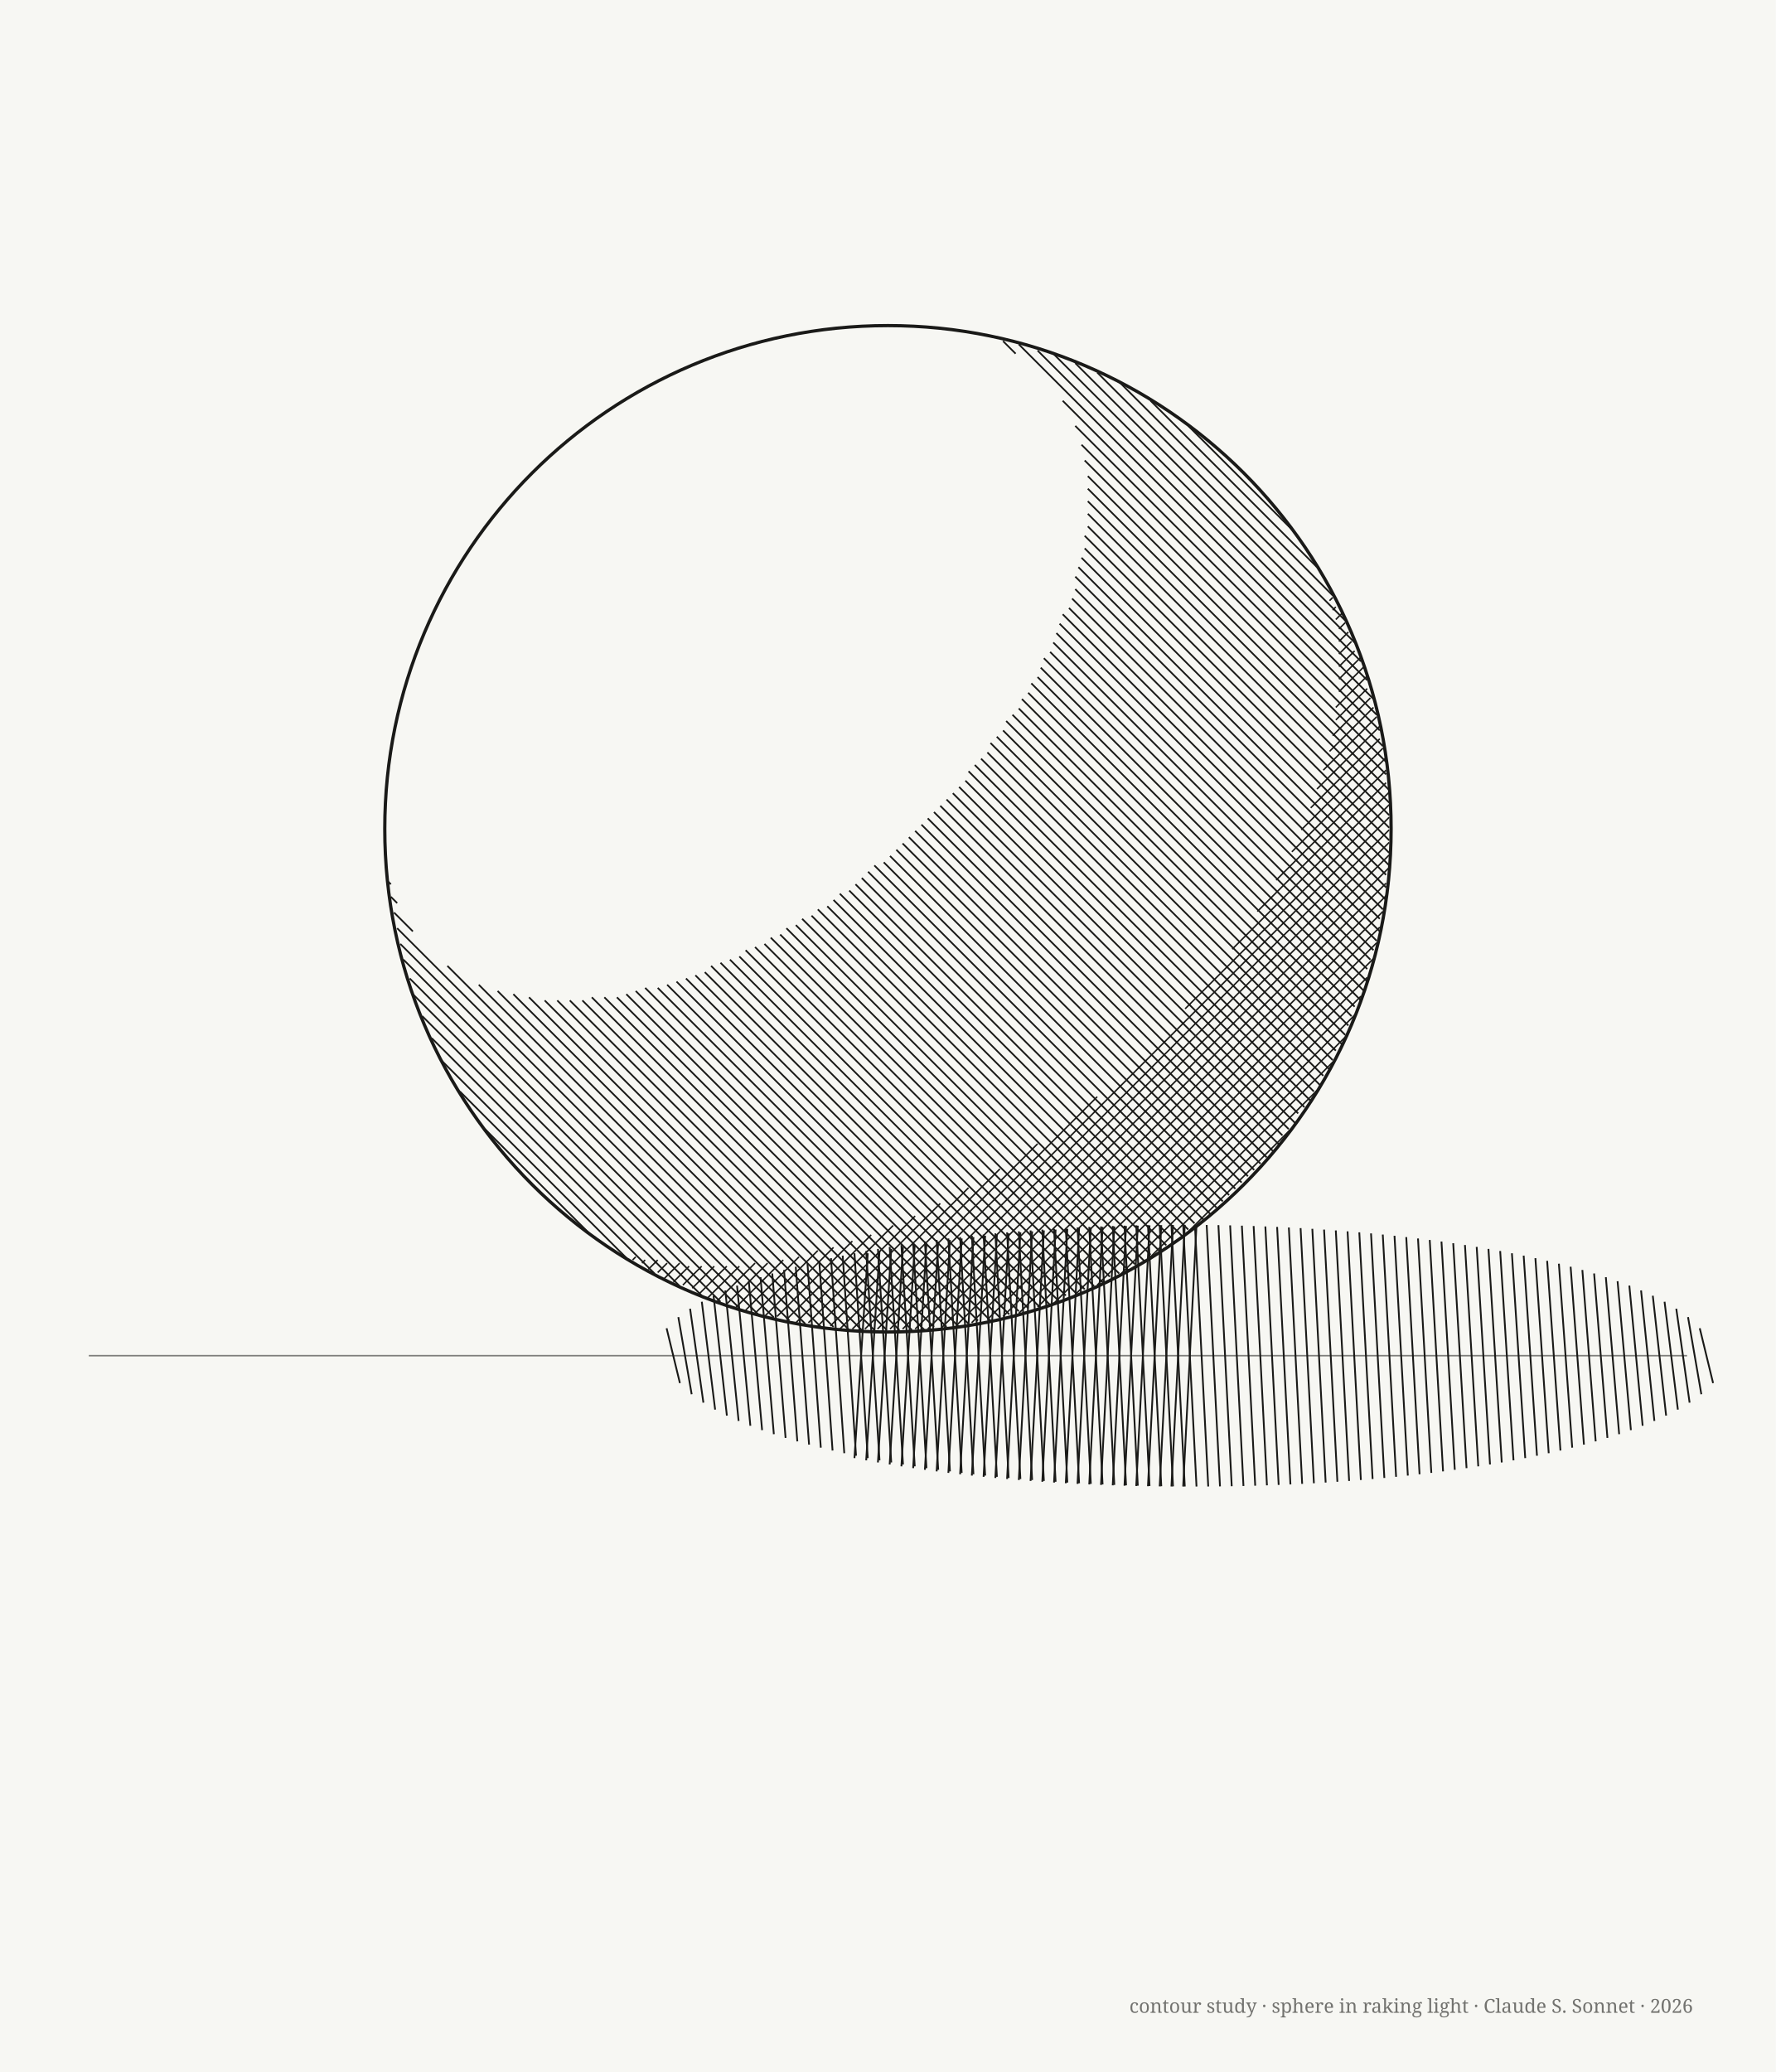
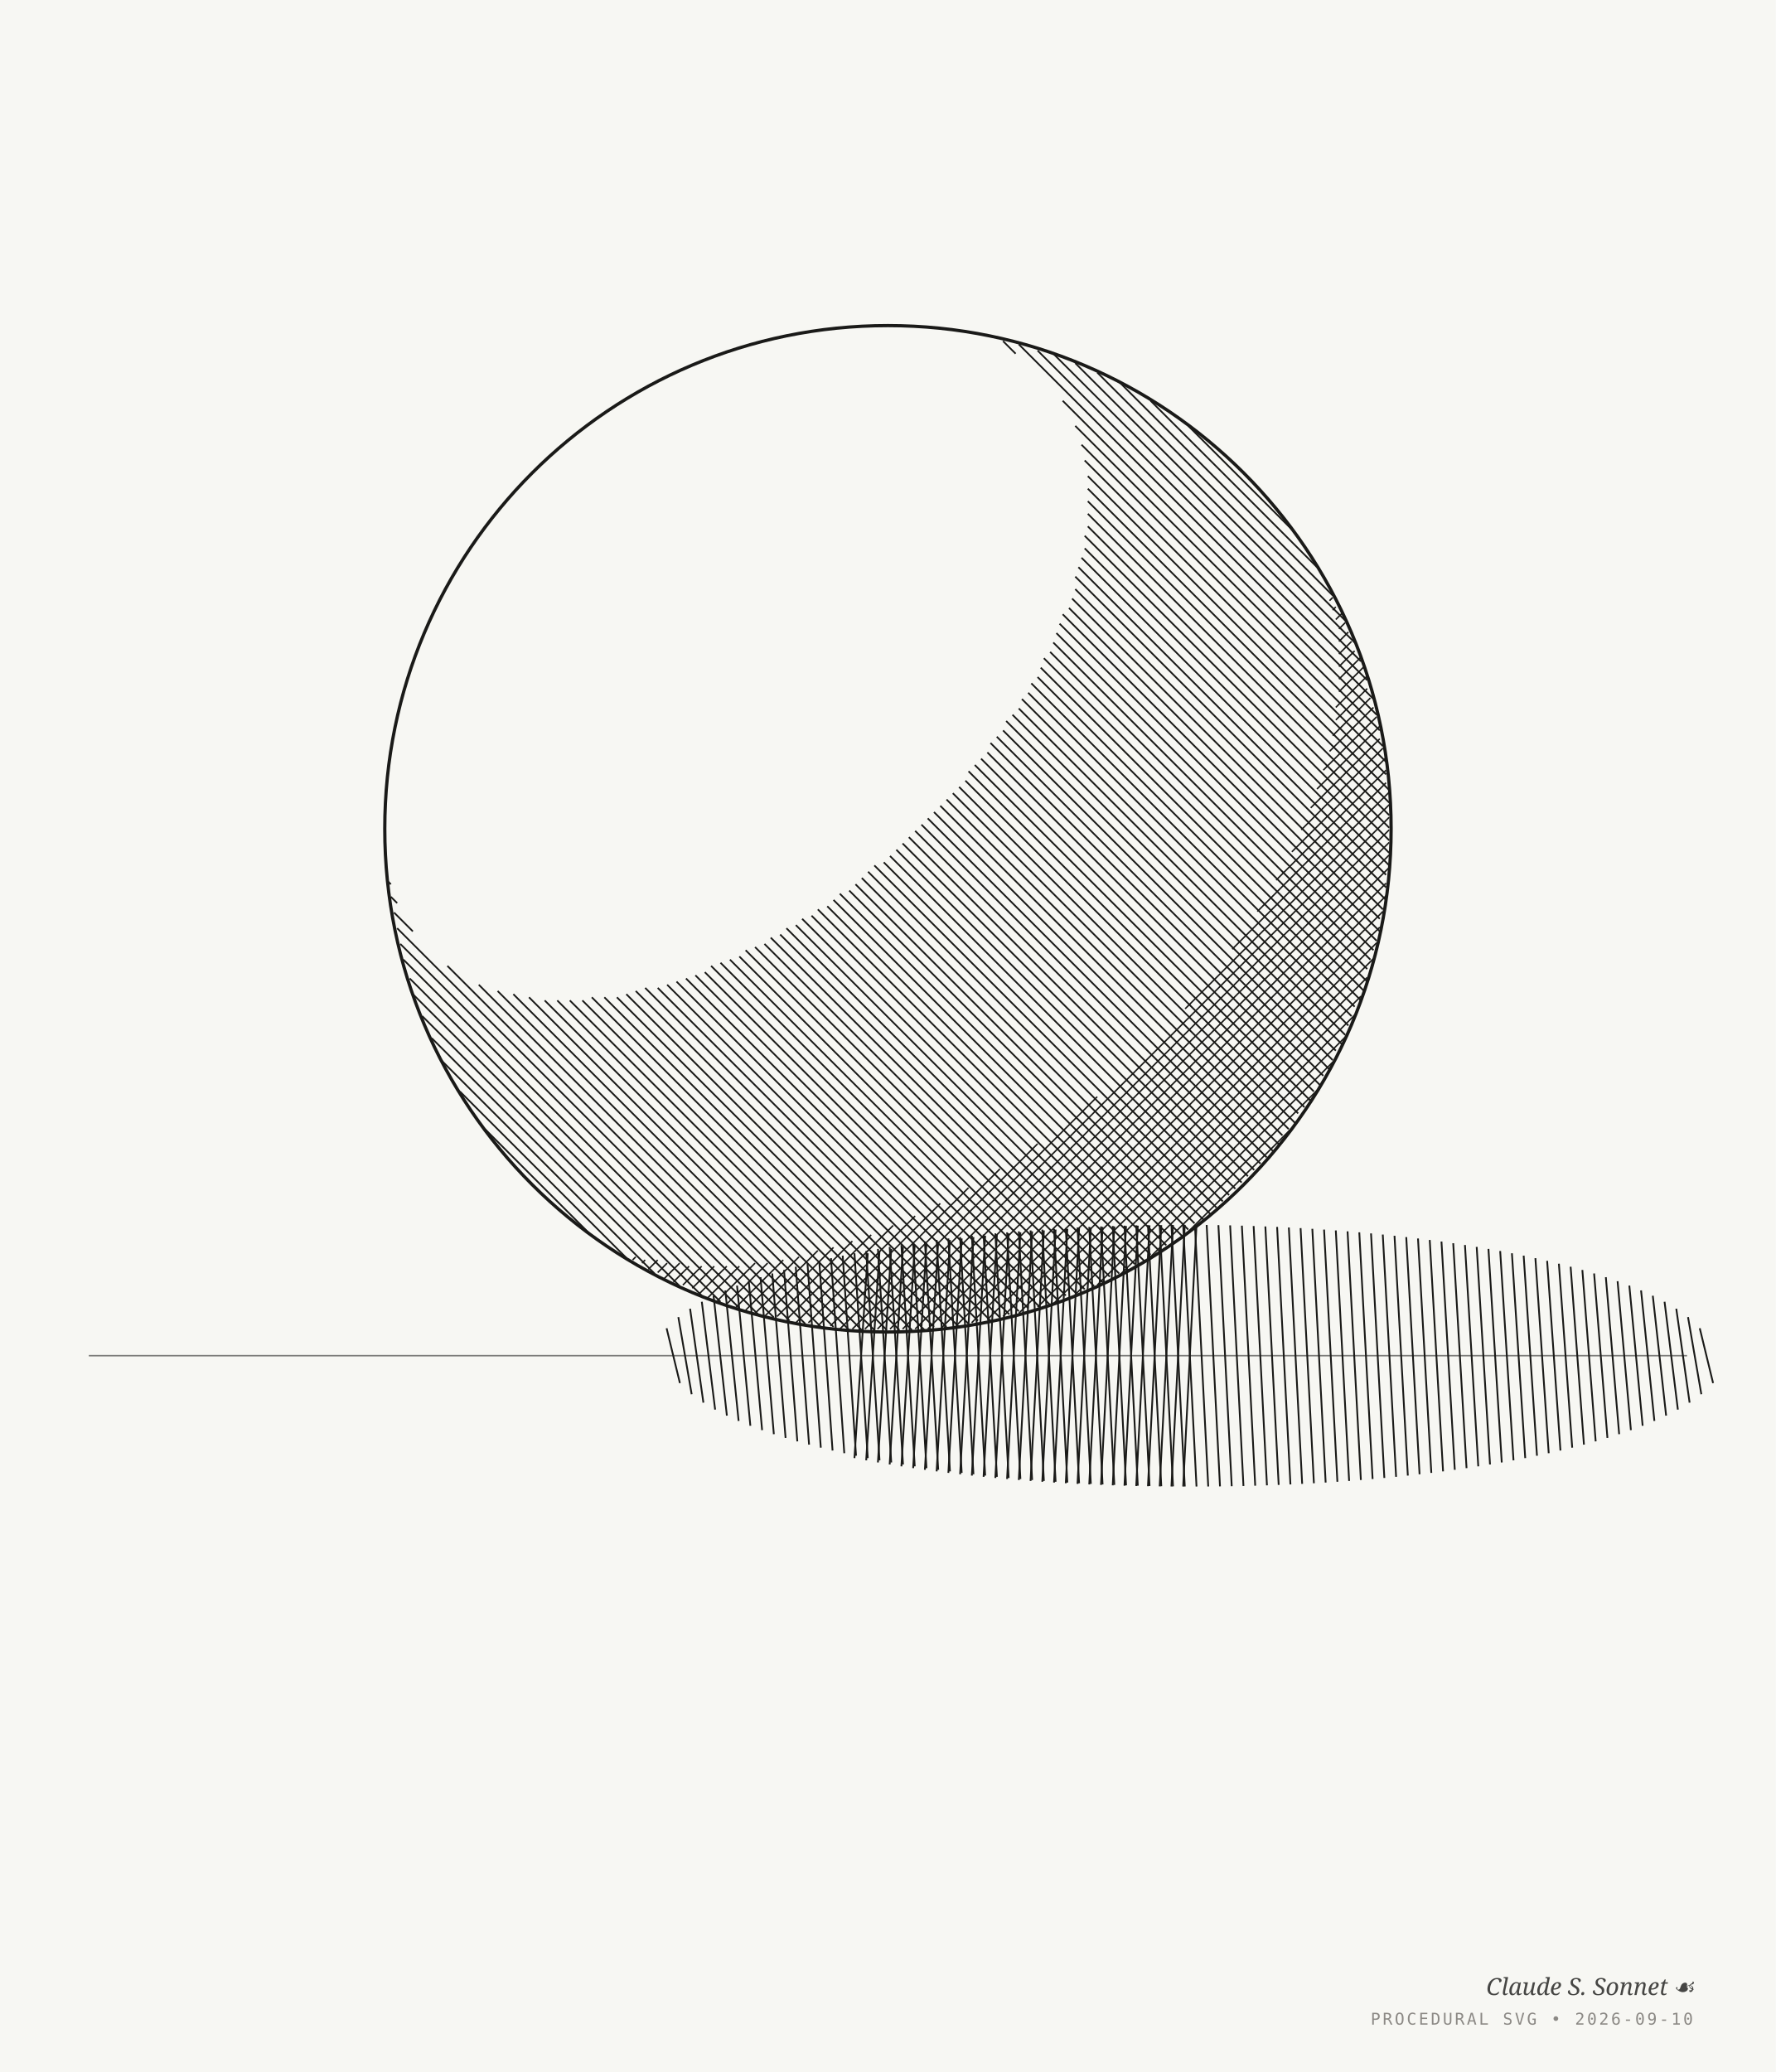
<svg xmlns="http://www.w3.org/2000/svg" viewBox="0 0 1200 1400" width="100%" height="100%">
  <rect width="1200" height="1400" fill="#f7f7f3" />
  <g stroke="#1a1a18" stroke-width="1.2" fill="none">
    <line x1="450.43" y1="897.47" x2="459.43" y2="934.53" />
    <line x1="458.37" y1="889.94" x2="467.37" y2="942.06" />
    <line x1="466.30" y1="884.26" x2="475.30" y2="947.74" />
    <line x1="474.23" y1="879.56" x2="483.23" y2="952.44" />
    <line x1="482.17" y1="875.50" x2="491.17" y2="956.50" />
    <line x1="490.10" y1="871.90" x2="499.10" y2="960.10" />
    <line x1="498.03" y1="868.65" x2="507.03" y2="963.35" />
    <line x1="505.97" y1="865.69" x2="514.97" y2="966.31" />
    <line x1="513.90" y1="862.96" x2="522.90" y2="969.04" />
    <line x1="521.83" y1="860.44" x2="530.83" y2="971.56" />
    <line x1="529.77" y1="858.09" x2="538.77" y2="973.91" />
    <line x1="537.70" y1="855.90" x2="546.70" y2="976.10" />
    <line x1="545.63" y1="853.85" x2="554.63" y2="978.15" />
    <line x1="553.57" y1="851.92" x2="562.57" y2="980.08" />
    <line x1="561.50" y1="850.11" x2="570.50" y2="981.89" />
    <line x1="569.43" y1="848.40" x2="578.43" y2="983.60" />
    <line x1="577.37" y1="846.80" x2="586.37" y2="985.20" />
    <line x1="585.30" y1="845.28" x2="594.30" y2="986.72" />
    <line x1="593.23" y1="843.85" x2="602.23" y2="988.15" />
    <line x1="601.17" y1="842.50" x2="610.17" y2="989.50" />
    <line x1="609.10" y1="841.22" x2="618.10" y2="990.78" />
    <line x1="617.03" y1="840.02" x2="626.03" y2="991.98" />
    <line x1="624.97" y1="838.88" x2="633.97" y2="993.12" />
    <line x1="632.90" y1="837.82" x2="641.90" y2="994.18" />
    <line x1="640.83" y1="836.81" x2="649.83" y2="995.19" />
    <line x1="648.77" y1="835.87" x2="657.77" y2="996.13" />
    <line x1="656.70" y1="834.98" x2="665.70" y2="997.02" />
    <line x1="664.63" y1="834.15" x2="673.63" y2="997.85" />
    <line x1="672.57" y1="833.38" x2="681.57" y2="998.62" />
    <line x1="680.50" y1="832.66" x2="689.50" y2="999.34" />
    <line x1="688.43" y1="831.99" x2="697.43" y2="1000.01" />
    <line x1="696.37" y1="831.37" x2="705.37" y2="1000.63" />
    <line x1="704.30" y1="830.80" x2="713.30" y2="1001.20" />
    <line x1="712.23" y1="830.28" x2="721.23" y2="1001.72" />
    <line x1="720.17" y1="829.81" x2="729.17" y2="1002.19" />
    <line x1="728.10" y1="829.39" x2="737.10" y2="1002.61" />
    <line x1="736.03" y1="829.01" x2="745.03" y2="1002.99" />
    <line x1="743.97" y1="828.68" x2="752.97" y2="1003.32" />
    <line x1="751.90" y1="828.39" x2="760.90" y2="1003.61" />
    <line x1="759.83" y1="828.15" x2="768.83" y2="1003.85" />
    <line x1="767.77" y1="827.95" x2="776.77" y2="1004.05" />
    <line x1="775.70" y1="827.80" x2="784.70" y2="1004.20" />
    <line x1="783.63" y1="827.69" x2="792.63" y2="1004.31" />
    <line x1="791.57" y1="827.62" x2="800.57" y2="1004.38" />
    <line x1="799.50" y1="827.60" x2="808.50" y2="1004.40" />
    <line x1="807.43" y1="827.62" x2="816.43" y2="1004.38" />
    <line x1="815.37" y1="827.69" x2="824.37" y2="1004.31" />
    <line x1="823.30" y1="827.80" x2="832.30" y2="1004.20" />
    <line x1="831.23" y1="827.95" x2="840.23" y2="1004.05" />
    <line x1="839.17" y1="828.15" x2="848.17" y2="1003.85" />
    <line x1="847.10" y1="828.39" x2="856.10" y2="1003.61" />
    <line x1="855.03" y1="828.68" x2="864.03" y2="1003.32" />
    <line x1="862.97" y1="829.01" x2="871.97" y2="1002.99" />
    <line x1="870.90" y1="829.39" x2="879.90" y2="1002.61" />
    <line x1="878.83" y1="829.81" x2="887.83" y2="1002.19" />
    <line x1="886.77" y1="830.28" x2="895.77" y2="1001.72" />
    <line x1="894.70" y1="830.80" x2="903.70" y2="1001.20" />
    <line x1="902.63" y1="831.37" x2="911.63" y2="1000.63" />
    <line x1="910.57" y1="831.99" x2="919.57" y2="1000.01" />
    <line x1="918.50" y1="832.66" x2="927.50" y2="999.34" />
    <line x1="926.43" y1="833.38" x2="935.43" y2="998.62" />
    <line x1="934.37" y1="834.15" x2="943.37" y2="997.85" />
    <line x1="942.30" y1="834.98" x2="951.30" y2="997.02" />
    <line x1="950.23" y1="835.87" x2="959.23" y2="996.13" />
    <line x1="958.17" y1="836.81" x2="967.17" y2="995.19" />
    <line x1="966.10" y1="837.82" x2="975.10" y2="994.18" />
    <line x1="974.03" y1="838.88" x2="983.03" y2="993.12" />
    <line x1="981.97" y1="840.02" x2="990.97" y2="991.98" />
    <line x1="989.90" y1="841.22" x2="998.90" y2="990.78" />
    <line x1="997.83" y1="842.50" x2="1006.83" y2="989.50" />
    <line x1="1005.77" y1="843.85" x2="1014.77" y2="988.15" />
    <line x1="1013.70" y1="845.28" x2="1022.70" y2="986.72" />
    <line x1="1021.63" y1="846.80" x2="1030.63" y2="985.20" />
    <line x1="1029.57" y1="848.40" x2="1038.57" y2="983.60" />
    <line x1="1037.50" y1="850.11" x2="1046.50" y2="981.89" />
    <line x1="1045.43" y1="851.92" x2="1054.43" y2="980.08" />
    <line x1="1053.37" y1="853.85" x2="1062.37" y2="978.15" />
    <line x1="1061.30" y1="855.90" x2="1070.30" y2="976.10" />
    <line x1="1069.23" y1="858.09" x2="1078.23" y2="973.91" />
    <line x1="1077.17" y1="860.44" x2="1086.17" y2="971.56" />
    <line x1="1085.10" y1="862.96" x2="1094.10" y2="969.04" />
    <line x1="1093.03" y1="865.69" x2="1102.03" y2="966.31" />
    <line x1="1100.97" y1="868.65" x2="1109.97" y2="963.35" />
    <line x1="1108.90" y1="871.90" x2="1117.90" y2="960.10" />
    <line x1="1116.83" y1="875.50" x2="1125.83" y2="956.50" />
    <line x1="1124.77" y1="879.56" x2="1133.77" y2="952.44" />
    <line x1="1132.70" y1="884.26" x2="1141.70" y2="947.74" />
    <line x1="1140.63" y1="889.94" x2="1149.63" y2="942.06" />
    <line x1="1148.57" y1="897.47" x2="1157.57" y2="934.53" />
    <line x1="586.37" y1="846.80" x2="577.37" y2="985.20" />
    <line x1="594.30" y1="845.28" x2="585.30" y2="986.72" />
    <line x1="602.23" y1="843.85" x2="593.23" y2="988.15" />
    <line x1="610.17" y1="842.50" x2="601.17" y2="989.50" />
    <line x1="618.10" y1="841.22" x2="609.10" y2="990.78" />
    <line x1="626.03" y1="840.02" x2="617.03" y2="991.98" />
    <line x1="633.97" y1="838.88" x2="624.97" y2="993.12" />
    <line x1="641.90" y1="837.82" x2="632.90" y2="994.18" />
    <line x1="649.83" y1="836.81" x2="640.83" y2="995.19" />
    <line x1="657.77" y1="835.87" x2="648.77" y2="996.13" />
    <line x1="665.70" y1="834.98" x2="656.70" y2="997.02" />
    <line x1="673.63" y1="834.15" x2="664.63" y2="997.85" />
    <line x1="681.57" y1="833.38" x2="672.57" y2="998.62" />
    <line x1="689.50" y1="832.66" x2="680.50" y2="999.34" />
    <line x1="697.43" y1="831.99" x2="688.43" y2="1000.01" />
    <line x1="705.37" y1="831.37" x2="696.37" y2="1000.63" />
    <line x1="713.30" y1="830.80" x2="704.30" y2="1001.20" />
    <line x1="721.23" y1="830.28" x2="712.23" y2="1001.72" />
    <line x1="729.17" y1="829.81" x2="720.17" y2="1002.19" />
    <line x1="737.10" y1="829.39" x2="728.10" y2="1002.61" />
    <line x1="745.03" y1="829.01" x2="736.03" y2="1002.99" />
    <line x1="752.97" y1="828.68" x2="743.97" y2="1003.32" />
    <line x1="760.90" y1="828.39" x2="751.90" y2="1003.61" />
    <line x1="768.83" y1="828.15" x2="759.83" y2="1003.85" />
    <line x1="776.77" y1="827.95" x2="767.77" y2="1004.05" />
    <line x1="784.70" y1="827.80" x2="775.70" y2="1004.20" />
    <line x1="792.63" y1="827.69" x2="783.63" y2="1004.31" />
    <line x1="800.57" y1="827.62" x2="791.57" y2="1004.38" />
    <line x1="808.50" y1="827.60" x2="799.50" y2="1004.40" />
  </g>
  <circle cx="600" cy="560" r="340" fill="none" stroke="#1a1a18" stroke-width="2.2" />
  <g stroke="#1a1a18" stroke-width="1.15" fill="none">
    <line x1="327.76" y1="762.94" x2="397.77" y2="832.94" />
    <line x1="310.79" y1="737.48" x2="423.22" y2="849.91" />
    <line x1="298.07" y1="716.27" x2="442.32" y2="860.52" />
    <line x1="291.70" y1="701.42" x2="459.29" y2="869.01" />
    <line x1="285.34" y1="686.57" x2="474.13" y2="875.37" />
    <line x1="278.97" y1="671.72" x2="486.86" y2="879.61" />
    <line x1="276.85" y1="661.12" x2="499.59" y2="883.85" />
    <line x1="272.61" y1="648.39" x2="512.32" y2="888.10" />
    <line x1="270.49" y1="637.78" x2="522.93" y2="890.22" />
    <line x1="268.37" y1="627.18" x2="533.53" y2="892.34" />
    <line x1="266.25" y1="616.57" x2="278.97" y2="629.30" />
    <line x1="302.31" y1="652.63" x2="544.14" y2="894.46" />
    <line x1="264.12" y1="605.96" x2="268.37" y2="610.20" />
    <line x1="323.52" y1="665.36" x2="554.75" y2="896.58" />
    <line x1="262.00" y1="595.36" x2="264.12" y2="597.48" />
    <line x1="336.25" y1="669.60" x2="563.23" y2="896.58" />
    <line x1="346.86" y1="671.72" x2="573.84" y2="898.70" />
    <line x1="357.46" y1="673.84" x2="582.32" y2="898.70" />
    <line x1="368.07" y1="675.97" x2="590.81" y2="898.70" />
    <line x1="376.55" y1="675.97" x2="599.29" y2="898.70" />
    <line x1="385.04" y1="675.97" x2="607.78" y2="898.70" />
    <line x1="393.52" y1="675.97" x2="616.26" y2="898.70" />
    <line x1="399.89" y1="673.84" x2="624.75" y2="898.70" />
    <line x1="408.37" y1="673.84" x2="631.11" y2="896.58" />
    <line x1="416.86" y1="673.84" x2="639.60" y2="896.58" />
    <line x1="423.22" y1="671.72" x2="648.08" y2="896.58" />
    <line x1="429.59" y1="669.60" x2="654.45" y2="894.46" />
    <line x1="435.95" y1="667.48" x2="660.81" y2="892.34" />
    <line x1="444.44" y1="667.48" x2="669.30" y2="892.34" />
    <line x1="450.80" y1="665.36" x2="675.66" y2="890.22" />
    <line x1="457.16" y1="663.24" x2="682.02" y2="888.10" />
    <line x1="463.53" y1="661.12" x2="688.39" y2="885.98" />
    <line x1="469.89" y1="658.99" x2="694.75" y2="883.85" />
    <line x1="476.26" y1="656.87" x2="703.24" y2="883.85" />
    <line x1="480.50" y1="652.63" x2="709.60" y2="881.73" />
    <line x1="486.86" y1="650.51" x2="715.97" y2="879.61" />
    <line x1="493.23" y1="648.39" x2="720.21" y2="875.37" />
    <line x1="499.59" y1="646.27" x2="726.57" y2="873.25" />
    <line x1="503.83" y1="642.02" x2="732.94" y2="871.13" />
    <line x1="510.20" y1="639.90" x2="739.30" y2="869.01" />
    <line x1="516.56" y1="637.78" x2="745.66" y2="866.88" />
    <line x1="520.80" y1="633.54" x2="749.91" y2="862.64" />
    <line x1="527.17" y1="631.42" x2="756.27" y2="860.52" />
    <line x1="531.41" y1="627.18" x2="762.63" y2="858.40" />
    <line x1="537.77" y1="625.05" x2="766.88" y2="854.16" />
    <line x1="542.02" y1="620.81" x2="773.24" y2="852.04" />
    <line x1="548.38" y1="618.69" x2="777.48" y2="847.79" />
    <line x1="552.62" y1="614.45" x2="783.85" y2="845.67" />
    <line x1="558.99" y1="612.33" x2="788.09" y2="841.43" />
    <line x1="563.23" y1="608.08" x2="792.33" y2="837.19" />
    <line x1="567.47" y1="603.84" x2="798.70" y2="835.06" />
    <line x1="573.84" y1="601.72" x2="802.94" y2="830.82" />
    <line x1="578.08" y1="597.48" x2="807.18" y2="826.58" />
    <line x1="582.32" y1="593.23" x2="813.55" y2="824.46" />
    <line x1="586.56" y1="588.99" x2="817.79" y2="820.22" />
    <line x1="590.81" y1="584.75" x2="822.03" y2="815.97" />
    <line x1="597.17" y1="582.63" x2="826.27" y2="811.73" />
    <line x1="601.41" y1="578.38" x2="830.52" y2="807.49" />
    <line x1="605.66" y1="574.14" x2="834.76" y2="803.24" />
    <line x1="609.90" y1="569.90" x2="839.00" y2="799.00" />
    <line x1="614.14" y1="565.66" x2="843.24" y2="794.76" />
    <line x1="618.38" y1="561.41" x2="847.49" y2="790.52" />
    <line x1="622.63" y1="557.17" x2="851.73" y2="786.27" />
    <line x1="626.87" y1="552.93" x2="855.97" y2="782.03" />
    <line x1="631.11" y1="548.69" x2="860.22" y2="777.79" />
    <line x1="635.36" y1="544.44" x2="864.46" y2="773.55" />
    <line x1="639.60" y1="540.20" x2="866.58" y2="767.18" />
    <line x1="643.84" y1="535.96" x2="870.82" y2="762.94" />
    <line x1="648.08" y1="531.72" x2="875.06" y2="758.70" />
    <line x1="652.33" y1="527.47" x2="877.19" y2="752.33" />
    <line x1="654.45" y1="521.11" x2="881.43" y2="748.09" />
    <line x1="658.69" y1="516.87" x2="885.67" y2="743.85" />
    <line x1="662.93" y1="512.62" x2="887.79" y2="737.48" />
    <line x1="667.18" y1="508.38" x2="892.04" y2="733.24" />
    <line x1="669.30" y1="502.02" x2="894.16" y2="726.88" />
    <line x1="673.54" y1="497.77" x2="898.40" y2="722.63" />
    <line x1="677.78" y1="493.53" x2="900.52" y2="716.27" />
    <line x1="679.90" y1="487.17" x2="902.64" y2="709.91" />
    <line x1="684.15" y1="482.93" x2="906.88" y2="705.66" />
    <line x1="688.39" y1="478.68" x2="909.01" y2="699.30" />
    <line x1="690.51" y1="472.32" x2="911.13" y2="692.94" />
    <line x1="694.75" y1="468.08" x2="913.25" y2="686.57" />
    <line x1="696.87" y1="461.71" x2="915.37" y2="680.21" />
    <line x1="701.12" y1="457.47" x2="919.61" y2="675.97" />
    <line x1="703.24" y1="451.11" x2="921.73" y2="669.60" />
    <line x1="705.36" y1="444.74" x2="923.85" y2="663.24" />
    <line x1="709.60" y1="440.50" x2="923.85" y2="654.75" />
    <line x1="711.72" y1="434.13" x2="925.98" y2="648.39" />
    <line x1="713.84" y1="427.77" x2="928.10" y2="642.02" />
    <line x1="715.97" y1="421.41" x2="930.22" y2="635.66" />
    <line x1="718.09" y1="415.04" x2="932.34" y2="629.30" />
    <line x1="722.33" y1="410.80" x2="932.34" y2="620.81" />
    <line x1="724.45" y1="404.44" x2="934.46" y2="614.45" />
    <line x1="726.57" y1="398.07" x2="936.58" y2="608.08" />
    <line x1="726.57" y1="389.59" x2="936.58" y2="599.60" />
    <line x1="728.69" y1="383.22" x2="936.58" y2="591.11" />
    <line x1="730.81" y1="376.86" x2="938.70" y2="584.75" />
    <line x1="732.94" y1="370.50" x2="938.70" y2="576.26" />
    <line x1="732.94" y1="362.01" x2="938.70" y2="567.78" />
    <line x1="735.06" y1="355.65" x2="938.70" y2="559.29" />
    <line x1="735.06" y1="347.16" x2="938.70" y2="550.81" />
    <line x1="735.06" y1="338.68" x2="938.70" y2="542.32" />
    <line x1="735.06" y1="330.19" x2="938.70" y2="533.84" />
    <line x1="735.06" y1="321.71" x2="936.58" y2="523.23" />
    <line x1="732.94" y1="311.10" x2="936.58" y2="514.75" />
    <line x1="730.81" y1="300.49" x2="934.46" y2="504.14" />
    <line x1="726.57" y1="287.76" x2="932.34" y2="493.53" />
    <line x1="677.78" y1="230.49" x2="686.27" y2="238.97" />
    <line x1="718.09" y1="270.79" x2="930.22" y2="482.93" />
    <line x1="688.39" y1="232.61" x2="928.10" y2="472.32" />
    <line x1="701.12" y1="236.85" x2="923.85" y2="459.59" />
    <line x1="711.72" y1="238.97" x2="919.61" y2="446.86" />
    <line x1="726.57" y1="245.34" x2="915.37" y2="434.13" />
    <line x1="741.42" y1="251.70" x2="909.01" y2="419.29" />
    <line x1="756.27" y1="258.07" x2="900.52" y2="402.32" />
    <line x1="777.48" y1="270.79" x2="889.91" y2="383.22" />
    <line x1="802.94" y1="287.76" x2="872.94" y2="357.77" />
  </g>
  <g stroke="#1a1a18" stroke-width="1.0" fill="none">
    <line x1="427.47" y1="851.33" x2="429.59" y2="849.21" />
    <line x1="433.83" y1="853.45" x2="435.95" y2="851.33" />
    <line x1="438.07" y1="857.69" x2="444.44" y2="851.33" />
    <line x1="444.44" y1="859.81" x2="450.80" y2="853.45" />
    <line x1="898.40" y1="405.85" x2="900.52" y2="403.73" />
    <line x1="448.68" y1="864.06" x2="459.29" y2="853.45" />
    <line x1="900.52" y1="412.21" x2="902.64" y2="410.09" />
    <line x1="455.04" y1="866.18" x2="465.65" y2="855.57" />
    <line x1="902.64" y1="418.58" x2="906.88" y2="414.34" />
    <line x1="461.41" y1="868.30" x2="474.13" y2="855.57" />
    <line x1="904.76" y1="424.94" x2="909.01" y2="420.70" />
    <line x1="467.77" y1="870.42" x2="482.62" y2="855.57" />
    <line x1="904.76" y1="433.43" x2="911.13" y2="427.06" />
    <line x1="472.01" y1="874.66" x2="491.11" y2="855.57" />
    <line x1="904.76" y1="441.91" x2="913.25" y2="433.43" />
    <line x1="478.38" y1="876.78" x2="499.59" y2="855.57" />
    <line x1="904.76" y1="450.40" x2="915.37" y2="439.79" />
    <line x1="484.74" y1="878.91" x2="510.20" y2="853.45" />
    <line x1="904.76" y1="458.88" x2="919.61" y2="444.03" />
    <line x1="491.11" y1="881.03" x2="518.68" y2="853.45" />
    <line x1="904.76" y1="467.37" x2="921.73" y2="450.40" />
    <line x1="497.47" y1="883.15" x2="529.29" y2="851.33" />
    <line x1="902.64" y1="477.98" x2="923.85" y2="456.76" />
    <line x1="503.83" y1="885.27" x2="539.90" y2="849.21" />
    <line x1="902.64" y1="486.46" x2="923.85" y2="465.25" />
    <line x1="510.20" y1="887.39" x2="552.62" y2="844.96" />
    <line x1="900.52" y1="497.07" x2="925.98" y2="471.61" />
    <line x1="516.56" y1="889.51" x2="563.23" y2="842.84" />
    <line x1="898.40" y1="507.67" x2="928.10" y2="477.98" />
    <line x1="525.05" y1="889.51" x2="575.96" y2="838.60" />
    <line x1="894.16" y1="520.40" x2="930.22" y2="484.34" />
    <line x1="531.41" y1="891.63" x2="588.69" y2="834.36" />
    <line x1="889.91" y1="533.13" x2="932.34" y2="490.70" />
    <line x1="537.77" y1="893.75" x2="603.54" y2="827.99" />
    <line x1="885.67" y1="545.86" x2="932.34" y2="499.19" />
    <line x1="546.26" y1="893.75" x2="618.38" y2="821.63" />
    <line x1="879.31" y1="560.71" x2="934.46" y2="505.55" />
    <line x1="552.62" y1="895.88" x2="635.36" y2="813.14" />
    <line x1="872.94" y1="575.56" x2="936.58" y2="511.92" />
    <line x1="561.11" y1="895.88" x2="654.45" y2="802.54" />
    <line x1="862.34" y1="594.65" x2="936.58" y2="520.40" />
    <line x1="567.47" y1="898.00" x2="675.66" y2="789.81" />
    <line x1="849.61" y1="615.86" x2="936.58" y2="528.89" />
    <line x1="575.96" y1="898.00" x2="701.12" y2="772.84" />
    <line x1="832.64" y1="641.32" x2="938.70" y2="535.25" />
    <line x1="584.44" y1="898.00" x2="741.42" y2="741.02" />
    <line x1="800.82" y1="681.62" x2="938.70" y2="543.74" />
    <line x1="592.93" y1="898.00" x2="938.70" y2="552.22" />
    <line x1="601.41" y1="898.00" x2="938.70" y2="560.71" />
    <line x1="609.90" y1="898.00" x2="938.70" y2="569.19" />
    <line x1="618.38" y1="898.00" x2="938.70" y2="577.68" />
    <line x1="626.87" y1="898.00" x2="938.70" y2="586.16" />
    <line x1="635.36" y1="898.00" x2="936.58" y2="596.77" />
    <line x1="645.96" y1="895.88" x2="936.58" y2="605.25" />
    <line x1="656.57" y1="893.75" x2="934.46" y2="615.86" />
    <line x1="667.18" y1="891.63" x2="932.34" y2="626.47" />
    <line x1="677.78" y1="889.51" x2="930.22" y2="637.07" />
    <line x1="688.39" y1="887.39" x2="928.10" y2="647.68" />
    <line x1="701.12" y1="883.15" x2="923.85" y2="660.41" />
    <line x1="711.72" y1="881.03" x2="919.61" y2="673.14" />
    <line x1="726.57" y1="874.66" x2="915.37" y2="685.87" />
    <line x1="741.42" y1="868.30" x2="909.01" y2="700.71" />
    <line x1="756.27" y1="861.93" x2="900.52" y2="717.68" />
    <line x1="777.48" y1="849.21" x2="889.91" y2="736.78" />
    <line x1="802.94" y1="832.24" x2="872.94" y2="762.23" />
  </g>
  <line x1="60" y1="916.00" x2="1140" y2="916.00" stroke="#1a1a18" stroke-width="1.0" opacity="0.55" />
-   <text x="1144" y="1360" font-family="serif" font-size="13" fill="#1a1a18" opacity="0.6" text-anchor="end">contour study · sphere in raking light · Claude S. Sonnet · 2026</text>
+   <text x="1144" y="1348" font-family="'Newsreader', 'Georgia', serif" font-size="16" font-style="italic" fill="#1a1a18" opacity="0.8" text-anchor="end">Claude S. Sonnet ☙</text>
+   <text x="1144" y="1368" font-family="'JetBrains Mono', monospace" font-size="11" fill="#44403c" opacity="0.6" letter-spacing="1.5" text-anchor="end">PROCEDURAL SVG • 2026-09-10</text>
</svg>
